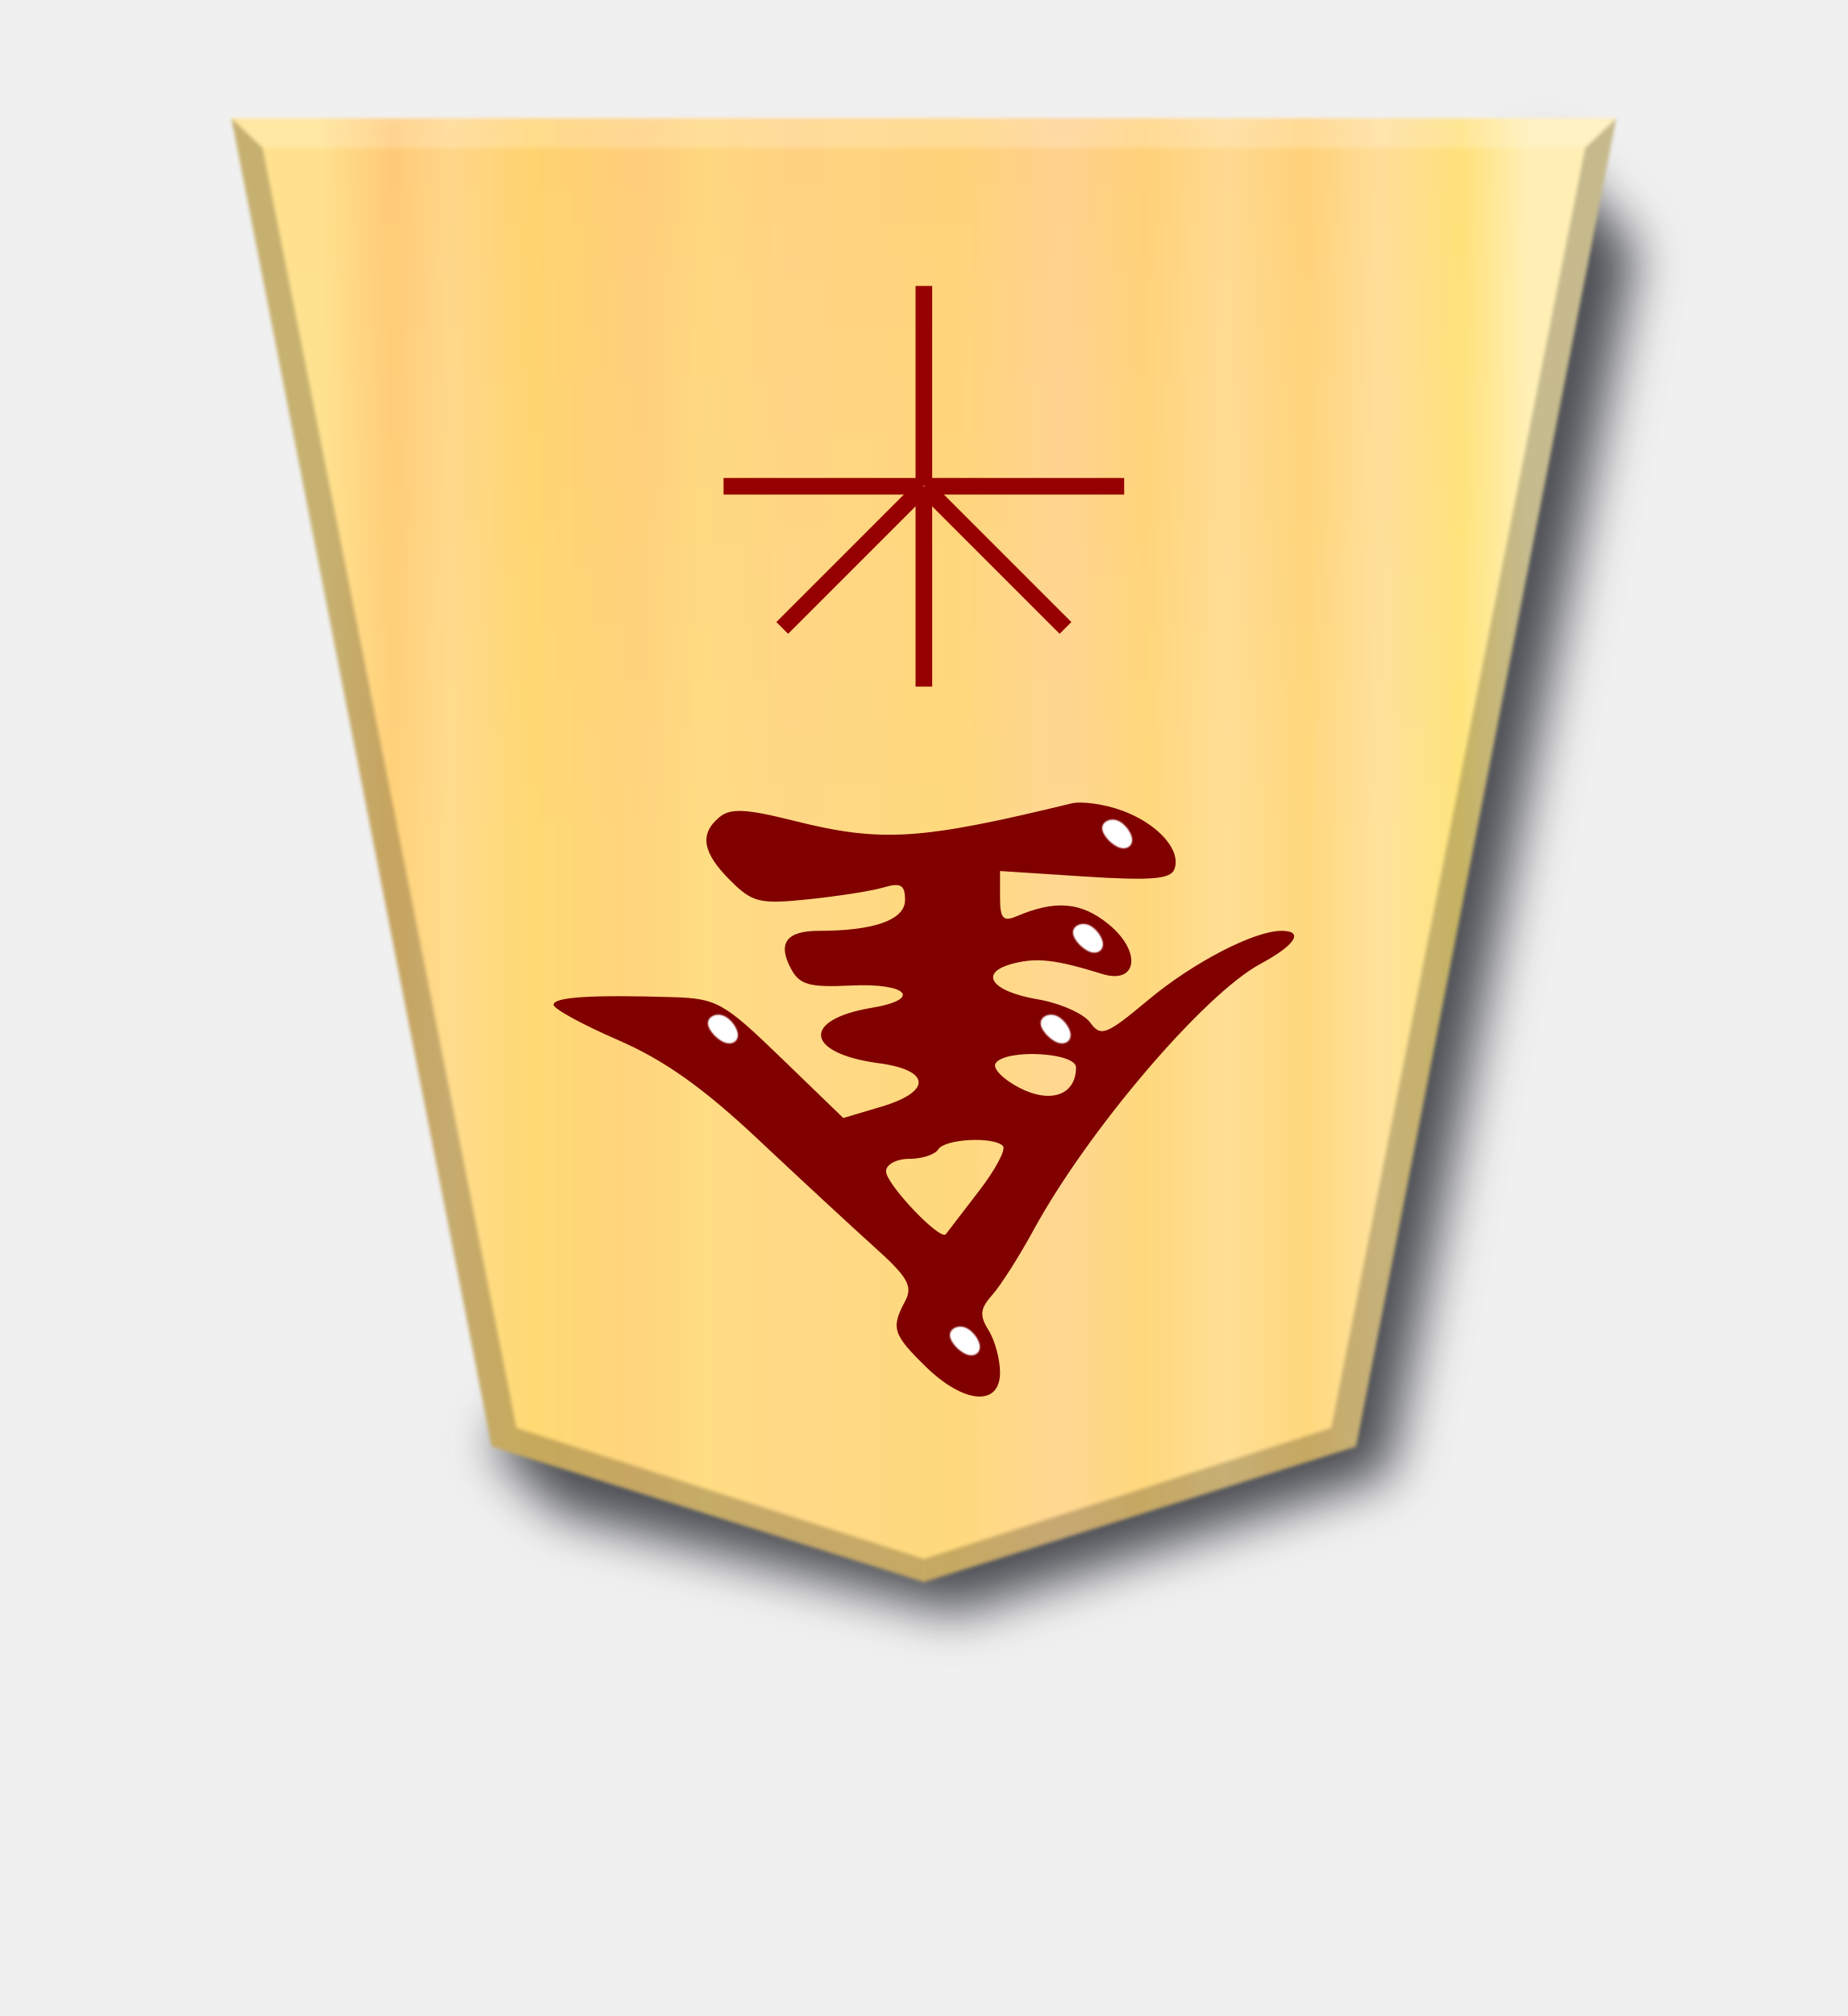
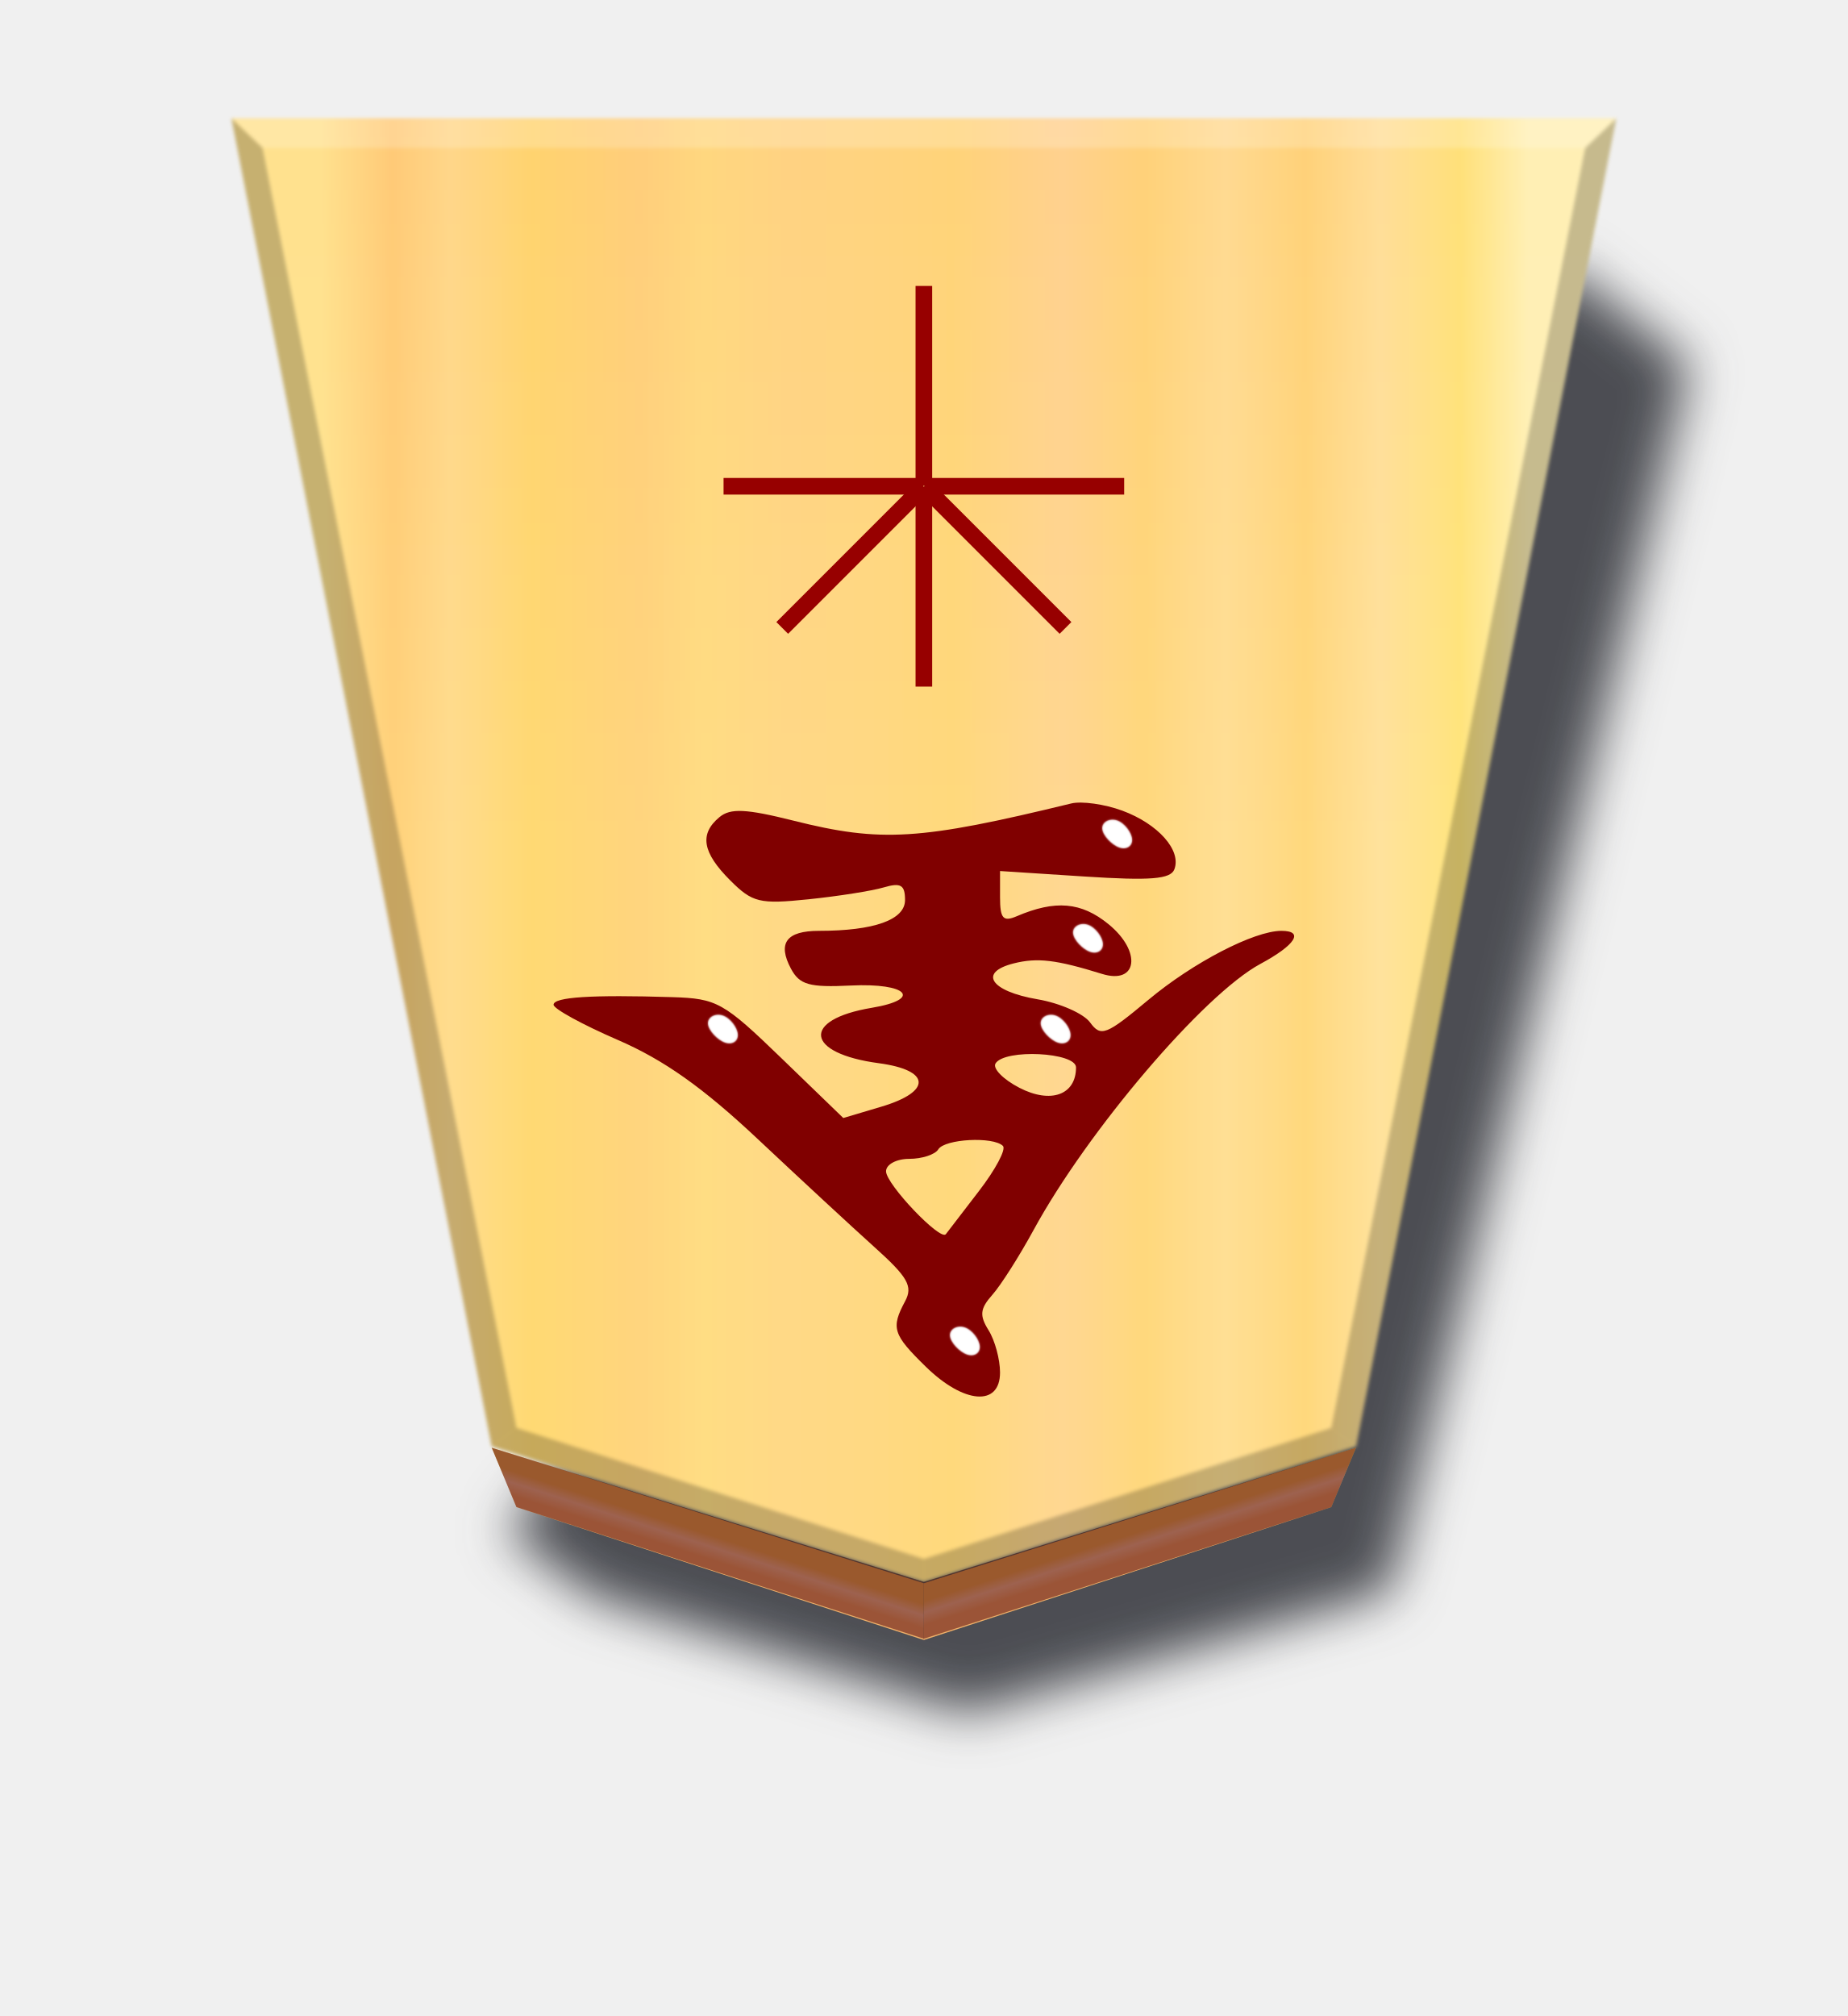
<svg xmlns="http://www.w3.org/2000/svg" xmlns:xlink="http://www.w3.org/1999/xlink" width="132mm" height="144mm" viewBox="0 0 1320 1440" version="1.1" id="svg23702">
  <defs id="defs23699">
    <filter style="color-interpolation-filters:sRGB" id="filter6180-6" x="-0.053" y="-0.041" width="1.106" height="1.083">
      <feGaussianBlur stdDeviation="9.017" id="feGaussianBlur6178-8" />
    </filter>
    <filter style="color-interpolation-filters:sRGB" id="filter6142" x="-0.005" y="-0.003" width="1.01" height="1.008">
      <feGaussianBlur stdDeviation="0.599" id="feGaussianBlur6144" />
    </filter>
    <linearGradient xlink:href="#linearGradient1467" id="linearGradient7113" gradientUnits="userSpaceOnUse" gradientTransform="translate(-844.3205,-151.7198)" x1="-586.449" y1="75.508" x2="-156.051" y2="75.508" />
    <linearGradient id="linearGradient1467">
      <stop style="stop-color:#ffeab1;stop-opacity:1;" offset="0" id="stop1441" />
      <stop style="stop-color:#ffd774;stop-opacity:1;" offset="0.056" id="stop1443" />
      <stop style="stop-color:#ffd394;stop-opacity:1;" offset="0.122" id="stop1445" />
      <stop style="stop-color:#ffc474;stop-opacity:1;" offset="0.184" id="stop1447" />
      <stop style="stop-color:#ffce8c;stop-opacity:1;" offset="0.25" id="stop1449" />
      <stop style="stop-color:#ffc474;stop-opacity:1;" offset="0.317" id="stop1451" />
      <stop style="stop-color:#ffc389;stop-opacity:1;" offset="0.385" id="stop1453" />
      <stop style="stop-color:#ffc674;stop-opacity:1;" offset="0.476" id="stop1455" />
      <stop style="stop-color:#ffc67a;stop-opacity:1;" offset="0.548" id="stop1457" />
      <stop style="stop-color:#ffc57d;stop-opacity:1;" offset="0.613" id="stop1459" />
      <stop style="stop-color:#ffcb7a;stop-opacity:1;" offset="0.682" id="stop1461" />
      <stop style="stop-color:#ffbf76;stop-opacity:1;" offset="0.734" id="stop1463" />
      <stop style="stop-color:#ffc66b;stop-opacity:1;" offset="0.825" id="stop1469" />
      <stop style="stop-color:#ffca84;stop-opacity:1;" offset="0.892" id="stop1471" />
      <stop style="stop-color:#ffba72;stop-opacity:1;" offset="0.94" id="stop1473" />
      <stop style="stop-color:#ffd889;stop-opacity:1;" offset="1" id="stop1465" />
    </linearGradient>
    <linearGradient xlink:href="#linearGradient6126" id="linearGradient7115" gradientUnits="userSpaceOnUse" gradientTransform="translate(-2.31e-4,-2.49e-4)" x1="-1215.57" y1="167.933" x2="-1215.571" y2="-275.994" />
    <linearGradient id="linearGradient6126">
      <stop style="stop-color:#f6cf8d;stop-opacity:1;" offset="0" id="stop6122" />
      <stop style="stop-color:#fafa9a;stop-opacity:1;" offset="0.605" id="stop6124" />
    </linearGradient>
    <filter style="color-interpolation-filters:sRGB" id="filter6136" x="-0.002" y="-0.1" width="1.004" height="1.201">
      <feGaussianBlur stdDeviation="0.439" id="feGaussianBlur6134" />
    </filter>
    <filter style="color-interpolation-filters:sRGB" id="filter18126-8-46-1-8-41" x="-0.079" y="-0.083" width="1.159" height="1.166">
      <feGaussianBlur stdDeviation="0.392" id="feGaussianBlur18128-8-90-3-3-39" />
    </filter>
    <filter style="color-interpolation-filters:sRGB" id="filter18126-8-46-1-8-32" x="-0.079" y="-0.083" width="1.159" height="1.166">
      <feGaussianBlur stdDeviation="0.392" id="feGaussianBlur18128-8-90-3-3-35" />
    </filter>
    <filter style="color-interpolation-filters:sRGB" id="filter18126-8-46-1-8-508" x="-0.079" y="-0.083" width="1.159" height="1.166">
      <feGaussianBlur stdDeviation="0.392" id="feGaussianBlur18128-8-90-3-3-16" />
    </filter>
    <filter style="color-interpolation-filters:sRGB" id="filter18126-8-46-1-8-12" x="-0.079" y="-0.083" width="1.159" height="1.166">
      <feGaussianBlur stdDeviation="0.392" id="feGaussianBlur18128-8-90-3-3-19" />
    </filter>
    <filter style="color-interpolation-filters:sRGB" id="filter18126-8-46-1-8-7" x="-0.079" y="-0.083" width="1.159" height="1.166">
      <feGaussianBlur stdDeviation="0.392" id="feGaussianBlur18128-8-90-3-3-474" />
    </filter>
+     <filter style="color-interpolation-filters:sRGB" id="filter6180-6-6" x="-0.051" y="-0.042" width="1.103" height="1.084">
+       <feGaussianBlur stdDeviation="9.017" id="feGaussianBlur6178-8-5" />
+     </filter>
+     <linearGradient xlink:href="#linearGradient10448" id="linearGradient11913" gradientUnits="userSpaceOnUse" gradientTransform="matrix(2.005134,0,0,2.005134,1293.71,541.9805)" x1="-235.883" y1="268.716" x2="-230.281" y2="286.102" />
+     <linearGradient id="linearGradient10448">
+       <stop style="stop-color:#ecb857;stop-opacity:1;" offset="0.287" id="stop10446" />
+       <stop style="stop-color:#efcb98;stop-opacity:1;" offset="0.5" id="stop10444" />
+       <stop style="stop-color:#edaf69;stop-opacity:1;" offset="0.739" id="stop10442" />
+     </linearGradient>
+     <linearGradient xlink:href="#linearGradient10448" id="linearGradient11929" gradientUnits="userSpaceOnUse" gradientTransform="matrix(-2.005134,0,0,2.005134,26.28847,541.9805)" x1="-229.903" y1="267.769" x2="-224.265" y2="285.228" />
  </defs>
  <g id="layer1">
-     <path style="opacity:0.809;fill:#26282f;fill-opacity:1;stroke:none;stroke-width:1.257;filter:url(#filter6180-6)" d="m -2823.442,79.371 c 0,0 33.131,36.875 33.131,36.875 0,0 374.811,-463.631 374.811,-463.631 0,0 -23.768,-23.602 -23.768,-23.602 0,0 -141.247,-36.053 -141.247,-36.053 0,0 -154.676,49.405 -154.676,49.405 0,0 -88.251,437.005 -88.251,437.005 z" id="path5998" transform="matrix(-2.005134,0,0,-2.005134,-4492.117,336.6344)" />
+     <path style="opacity:0.809;fill:#26282f;fill-opacity:1;stroke:none;stroke-width:1.257;filter:url(#filter6180-6-6)" d="m -2845.504,47.419 46.582,36.676 374.613,-452.619 -30.934,-23.003 -133.128,-41.378 -150.623,43.319 z" id="path5998" transform="matrix(-2.005134,0,0,-2.005134,-4498.995,355.6436)" />
    <g id="g6383" transform="matrix(-2.005134,0,0,-2.005134,-4521.581,416.2521)">
      <g id="g6367" transform="translate(-1368.586)" style="mix-blend-mode:normal;filter:url(#filter6142)">
        <path id="path6353" style="fill:url(#linearGradient7113);fill-opacity:1;stroke:none;stroke-width:1.257" d="m -1215.57,-355.928 -153.963,48.25 -92.727,473.093 h 493.379 l -92.727,-473.093 z" />
        <path id="path6355" style="opacity:0.354;mix-blend-mode:overlay;fill:url(#linearGradient7115);fill-opacity:1;stroke:none;stroke-width:1.257" d="m -1215.57,-355.928 -153.963,48.25 -92.727,473.093 h 493.379 l -92.727,-473.093 z" />
        <path style="opacity:0.264;mix-blend-mode:multiply;fill:#26282f;fill-opacity:1;stroke:none;stroke-width:1.257" d="m -1369.533,-307.677 c 0,0 8.809,6.607 8.809,6.607 0,0 145.154,-46.677 145.154,-46.677 0,0 0,-8.18 0,-8.18 0,0 -153.963,48.25 -153.963,48.25 z" id="path6357" />
        <path style="opacity:0.264;mix-blend-mode:multiply;fill:#26282f;fill-opacity:1;stroke:none;stroke-width:1.257" d="m -1369.533,-307.677 c 0,0 8.809,6.607 8.809,6.607 0,0 -90.479,455.981 -90.479,455.981 0,0 -11.057,10.505 -11.057,10.505 0,0 92.727,-473.093 92.727,-473.093 z" id="path6359" />
        <path id="path6361" style="opacity:0.199;mix-blend-mode:normal;fill:#ffffff;fill-opacity:1;stroke:none;stroke-width:1.257;filter:url(#filter6136)" d="m -1451.203,154.911 -11.057,10.505 h 493.379 l -11.057,-10.505 h -235.633 z" />
        <path style="opacity:0.264;mix-blend-mode:multiply;fill:#26282f;fill-opacity:1;stroke:none;stroke-width:1.257" d="m -1061.608,-307.677 c 0,0 -8.809,6.607 -8.809,6.607 0,0 90.479,455.981 90.479,455.981 0,0 11.057,10.505 11.057,10.505 0,0 -92.727,-473.093 -92.727,-473.093 z" id="path6363" />
        <path style="opacity:0.264;mix-blend-mode:multiply;fill:#26282f;fill-opacity:1;stroke:none;stroke-width:1.257" d="m -1061.608,-307.677 c 0,0 -8.809,6.607 -8.809,6.607 0,0 -145.153,-46.677 -145.153,-46.677 0,0 0,-8.18 0,-8.18 0,0 153.963,48.25 153.963,48.25 z" id="path6365" />
      </g>
      <g id="g71700" transform="matrix(0.901202,0,0,0.901202,-281.4989,-120.5952)">
        <path d="m -2633.509,43.745 c -14.201,-5.239 -23.496,-15.706 -20.615,-23.215 1.49,-3.883 9.426,-4.518 35.418,-2.835 l 33.498,2.17 V 9.52 c 0,-8.42 -1.223,-9.823 -6.572,-7.535 -15.291,6.539 -25.55,5.656 -36.308,-3.126 -13.231,-10.801 -11.512,-24.023 2.556,-19.659 18.139,5.627 25.541,6.51 34.889,4.164 14.155,-3.553 9.222,-11.018 -9.378,-14.194 -8.856,-1.512 -18.21,-5.633 -20.788,-9.157 -4.269,-5.838 -6.319,-5.044 -23.035,8.922 -17.669,14.763 -41.815,27.287 -52.605,27.287 -9.115,0 -5.562,-5.594 8.292,-13.055 22.373,-12.049 68.276,-65.897 89.711,-105.239 5.627,-10.327 12.945,-21.829 16.262,-25.559 4.891,-5.499 5.175,-8.154 1.504,-14.032 -2.49,-3.987 -4.527,-11.497 -4.527,-16.689 0,-13.564 14.262,-12.459 29.33,2.272 13.056,12.765 13.861,15.309 8.189,25.906 -3.147,5.881 -1.099,9.499 12.083,21.346 8.73,7.846 29.447,27.026 46.038,42.621 21.749,20.445 37.236,31.416 55.513,39.328 13.942,6.035 25.349,12.287 25.349,13.892 0,3.04 -14.962,3.997 -46.942,3.004 -17.651,-0.548 -20.24,-1.998 -43.187,-24.18 l -24.41,-23.597 -15.021,4.47 c -20.103,5.982 -19.604,14.446 1.014,17.198 29.059,3.878 30.747,17.214 2.77,21.891 -20.258,3.387 -14.13,9.906 8.278,8.807 16.384,-0.804 20.235,0.279 23.645,6.65 5.41,10.11 1.826,14.965 -11.049,14.965 -21.841,0 -34.046,4.364 -34.046,12.173 0,5.991 1.682,6.984 8.45,4.988 4.647,-1.37 18.022,-3.479 29.721,-4.686 19.364,-1.998 22.142,-1.324 30.982,7.515 10.986,10.986 12.222,18.313 4.213,24.961 -4.342,3.603 -10.511,3.305 -29.344,-1.418 -34.618,-8.682 -49.897,-7.732 -109.74,6.82 -4.131,1.004 -13.192,-0.269 -20.136,-2.831 z m 50.08,-99.938 c 1.222,-1.977 -3.024,-6.308 -9.436,-9.624 -12.402,-6.413 -22.385,-2.825 -22.385,8.046 0,6.022 28.211,7.421 31.822,1.578 z m 22.631,-33.958 c 1.276,-2.066 6.446,-3.755 11.488,-3.755 5.064,0 9.167,-2.207 9.167,-4.93 0,-5.088 -21.522,-27.696 -23.646,-24.839 -0.656,0.882 -6.543,8.55 -13.082,17.039 -6.54,8.489 -10.809,16.516 -9.487,17.838 3.807,3.807 23,2.791 25.561,-1.352 z" style="fill:#800000;stroke-width:3.755" id="path6369" />
        <path style="fill:#ffffff;fill-opacity:1;stroke:none;stroke-width:0.627;filter:url(#filter18126-8-46-1-8-41)" d="m -2632.34,29.151 c 2.955,1.031 6.529,4.742 6.735,7.422 0.206,2.68 -2.955,4.33 -5.91,3.299 -2.955,-1.031 -5.704,-4.742 -5.91,-7.422 -0.206,-2.68 2.131,-4.33 5.086,-3.299 z" id="path6373" />
        <path style="fill:#ffffff;fill-opacity:1;stroke:none;stroke-width:0.627;filter:url(#filter18126-8-46-1-8-32)" d="m -2476.471,-47.959 c 2.955,1.031 6.529,4.742 6.735,7.422 0.206,2.68 -2.955,4.33 -5.91,3.299 -2.955,-1.031 -5.704,-4.742 -5.91,-7.422 -0.206,-2.68 2.131,-4.33 5.086,-3.299 z" id="path6375" />
        <path style="fill:#ffffff;fill-opacity:1;stroke:none;stroke-width:0.627;filter:url(#filter18126-8-46-1-8-508)" d="m -2572.137,-171.252 c 2.955,1.031 6.529,4.742 6.735,7.422 0.206,2.68 -2.955,4.33 -5.91,3.299 -2.955,-1.031 -5.704,-4.742 -5.91,-7.422 -0.206,-2.68 2.131,-4.33 5.086,-3.299 z" id="path6377" />
        <path style="fill:#ffffff;fill-opacity:1;stroke:none;stroke-width:0.627;filter:url(#filter18126-8-46-1-8-12)" d="m -2608.011,-47.959 c 2.955,1.031 6.529,4.742 6.735,7.422 0.206,2.68 -2.955,4.33 -5.91,3.299 -2.955,-1.031 -5.704,-4.742 -5.91,-7.422 -0.206,-2.68 2.131,-4.33 5.086,-3.299 z" id="path6379" />
        <path style="fill:#ffffff;fill-opacity:1;stroke:none;stroke-width:0.627;filter:url(#filter18126-8-46-1-8-7)" d="m -2620.794,-12.084 c 2.955,1.031 6.529,4.742 6.735,7.422 0.206,2.68 -2.955,4.33 -5.91,3.299 -2.955,-1.031 -5.704,-4.742 -5.91,-7.422 -0.206,-2.68 2.131,-4.33 5.086,-3.299 z" id="path6381" />
      </g>
      <g id="g25621" transform="translate(44.64721,-11.09886)">
        <rect style="mix-blend-mode:normal;fill:#970000;fill-opacity:1;stroke:none;stroke-width:0.386" id="rect98398-4" width="5.92" height="71.171" x="2625.843" y="-45.274" transform="scale(-1)" />
        <rect style="mix-blend-mode:normal;fill:#970000;fill-opacity:1;stroke:none;stroke-width:0.386" id="rect2972-3" width="5.92" height="71.171" x="-2631.763" y="45.66" />
        <rect style="mix-blend-mode:normal;fill:#970000;fill-opacity:1;stroke:none;stroke-width:0.386" id="rect2976-6" width="5.92" height="71.171" x="-48.427" y="-2628.61" transform="rotate(-90)" />
        <rect style="mix-blend-mode:normal;fill:#970000;fill-opacity:1;stroke:none;stroke-width:0.386" id="rect2980-2" width="5.92" height="71.171" x="42.507" y="2628.997" transform="rotate(90)" />
        <rect style="mix-blend-mode:normal;fill:#970000;fill-opacity:1;stroke:none;stroke-width:0.386" id="rect14708" width="5.92" height="71.171" x="1823.735" y="-1890.802" transform="rotate(-135)" />
        <rect style="mix-blend-mode:normal;fill:#970000;fill-opacity:1;stroke:none;stroke-width:0.386" id="rect14720" width="5.92" height="71.171" x="1888.035" y="1826.888" transform="rotate(135)" />
      </g>
    </g>
+     <path id="path11909" style="mix-blend-mode:normal;fill:url(#linearGradient11913);fill-opacity:1;stroke:none;stroke-width:2.52" d="m 659.999,1171.456 291.052,-94.957 17.664,-42.387 -308.716,96.749 z" />
+     <path id="path11927" style="mix-blend-mode:normal;fill:url(#linearGradient11929);fill-opacity:1;stroke:none;stroke-width:2.52" d="m 659.999,1171.456 -291.052,-94.957 -17.664,-42.387 308.716,96.749 z" />
+     <path id="path11911" style="opacity:0.603;mix-blend-mode:multiply;fill:#6d2435;fill-opacity:1;stroke:none;stroke-width:2.52" d="m 351.283,1034.113 17.664,42.387 291.052,94.029 291.052,-94.03 17.664,-42.387 -308.716,95.822 z" />
  </g>
</svg>
